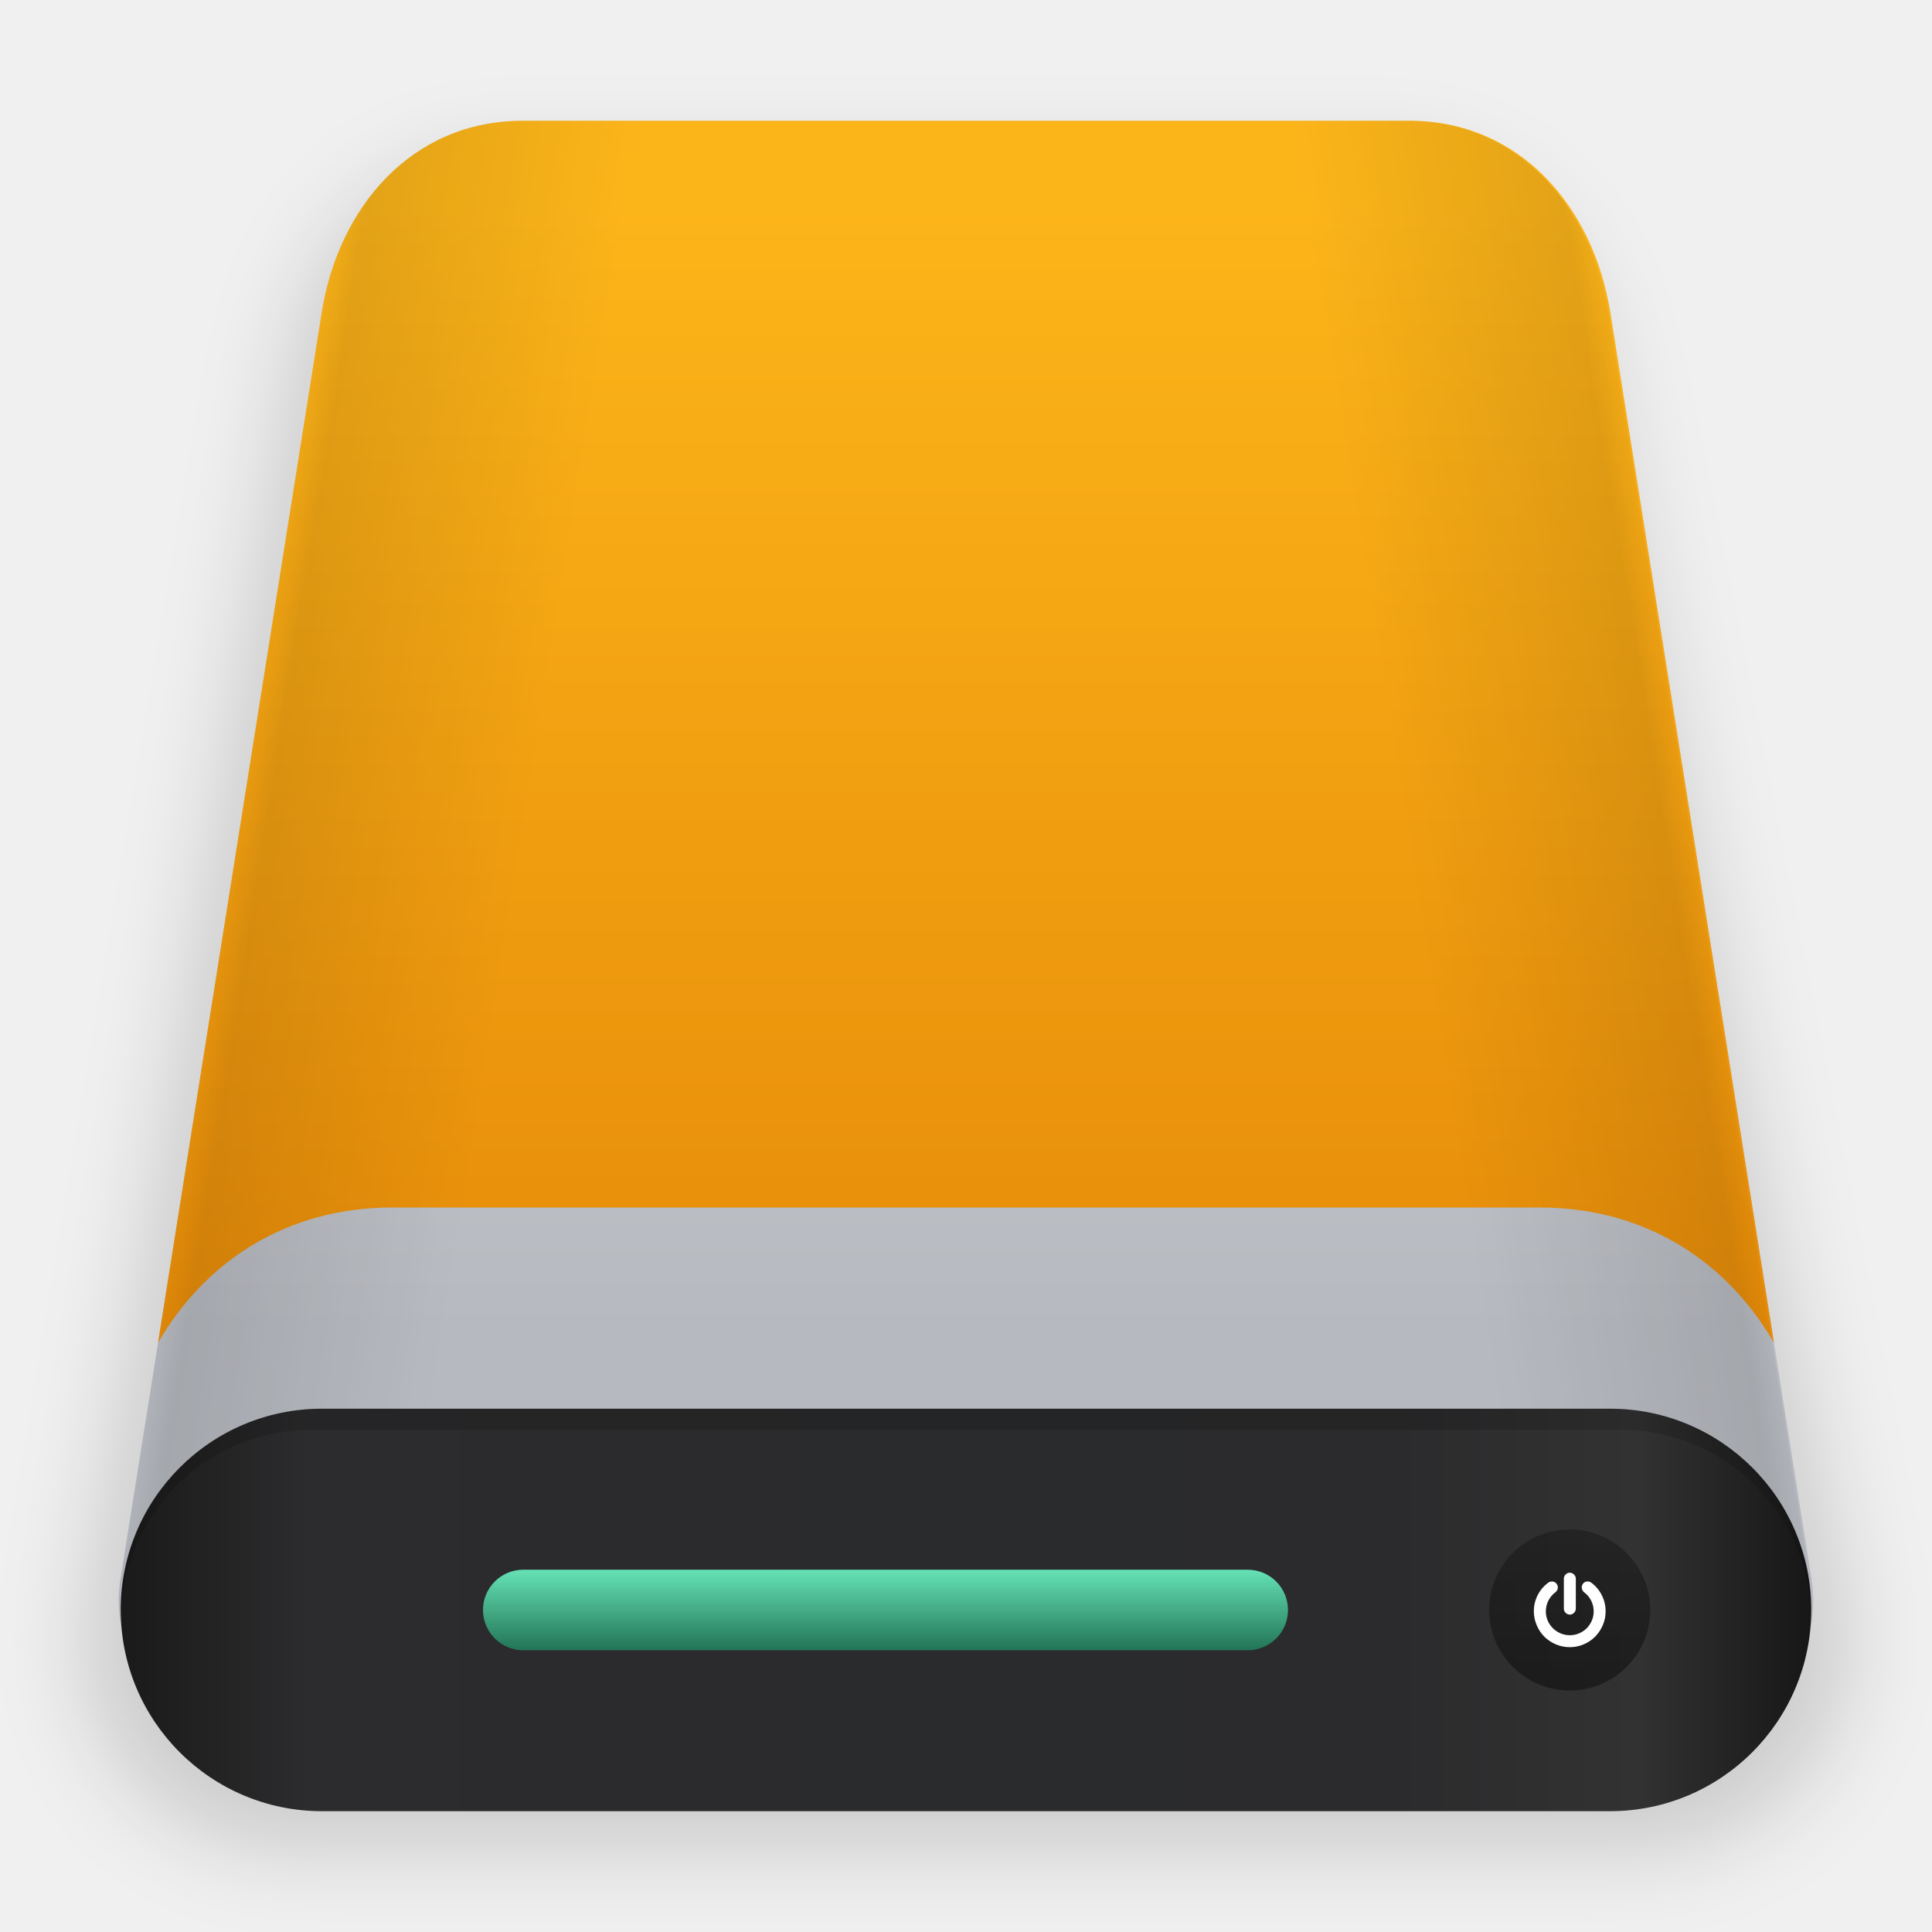
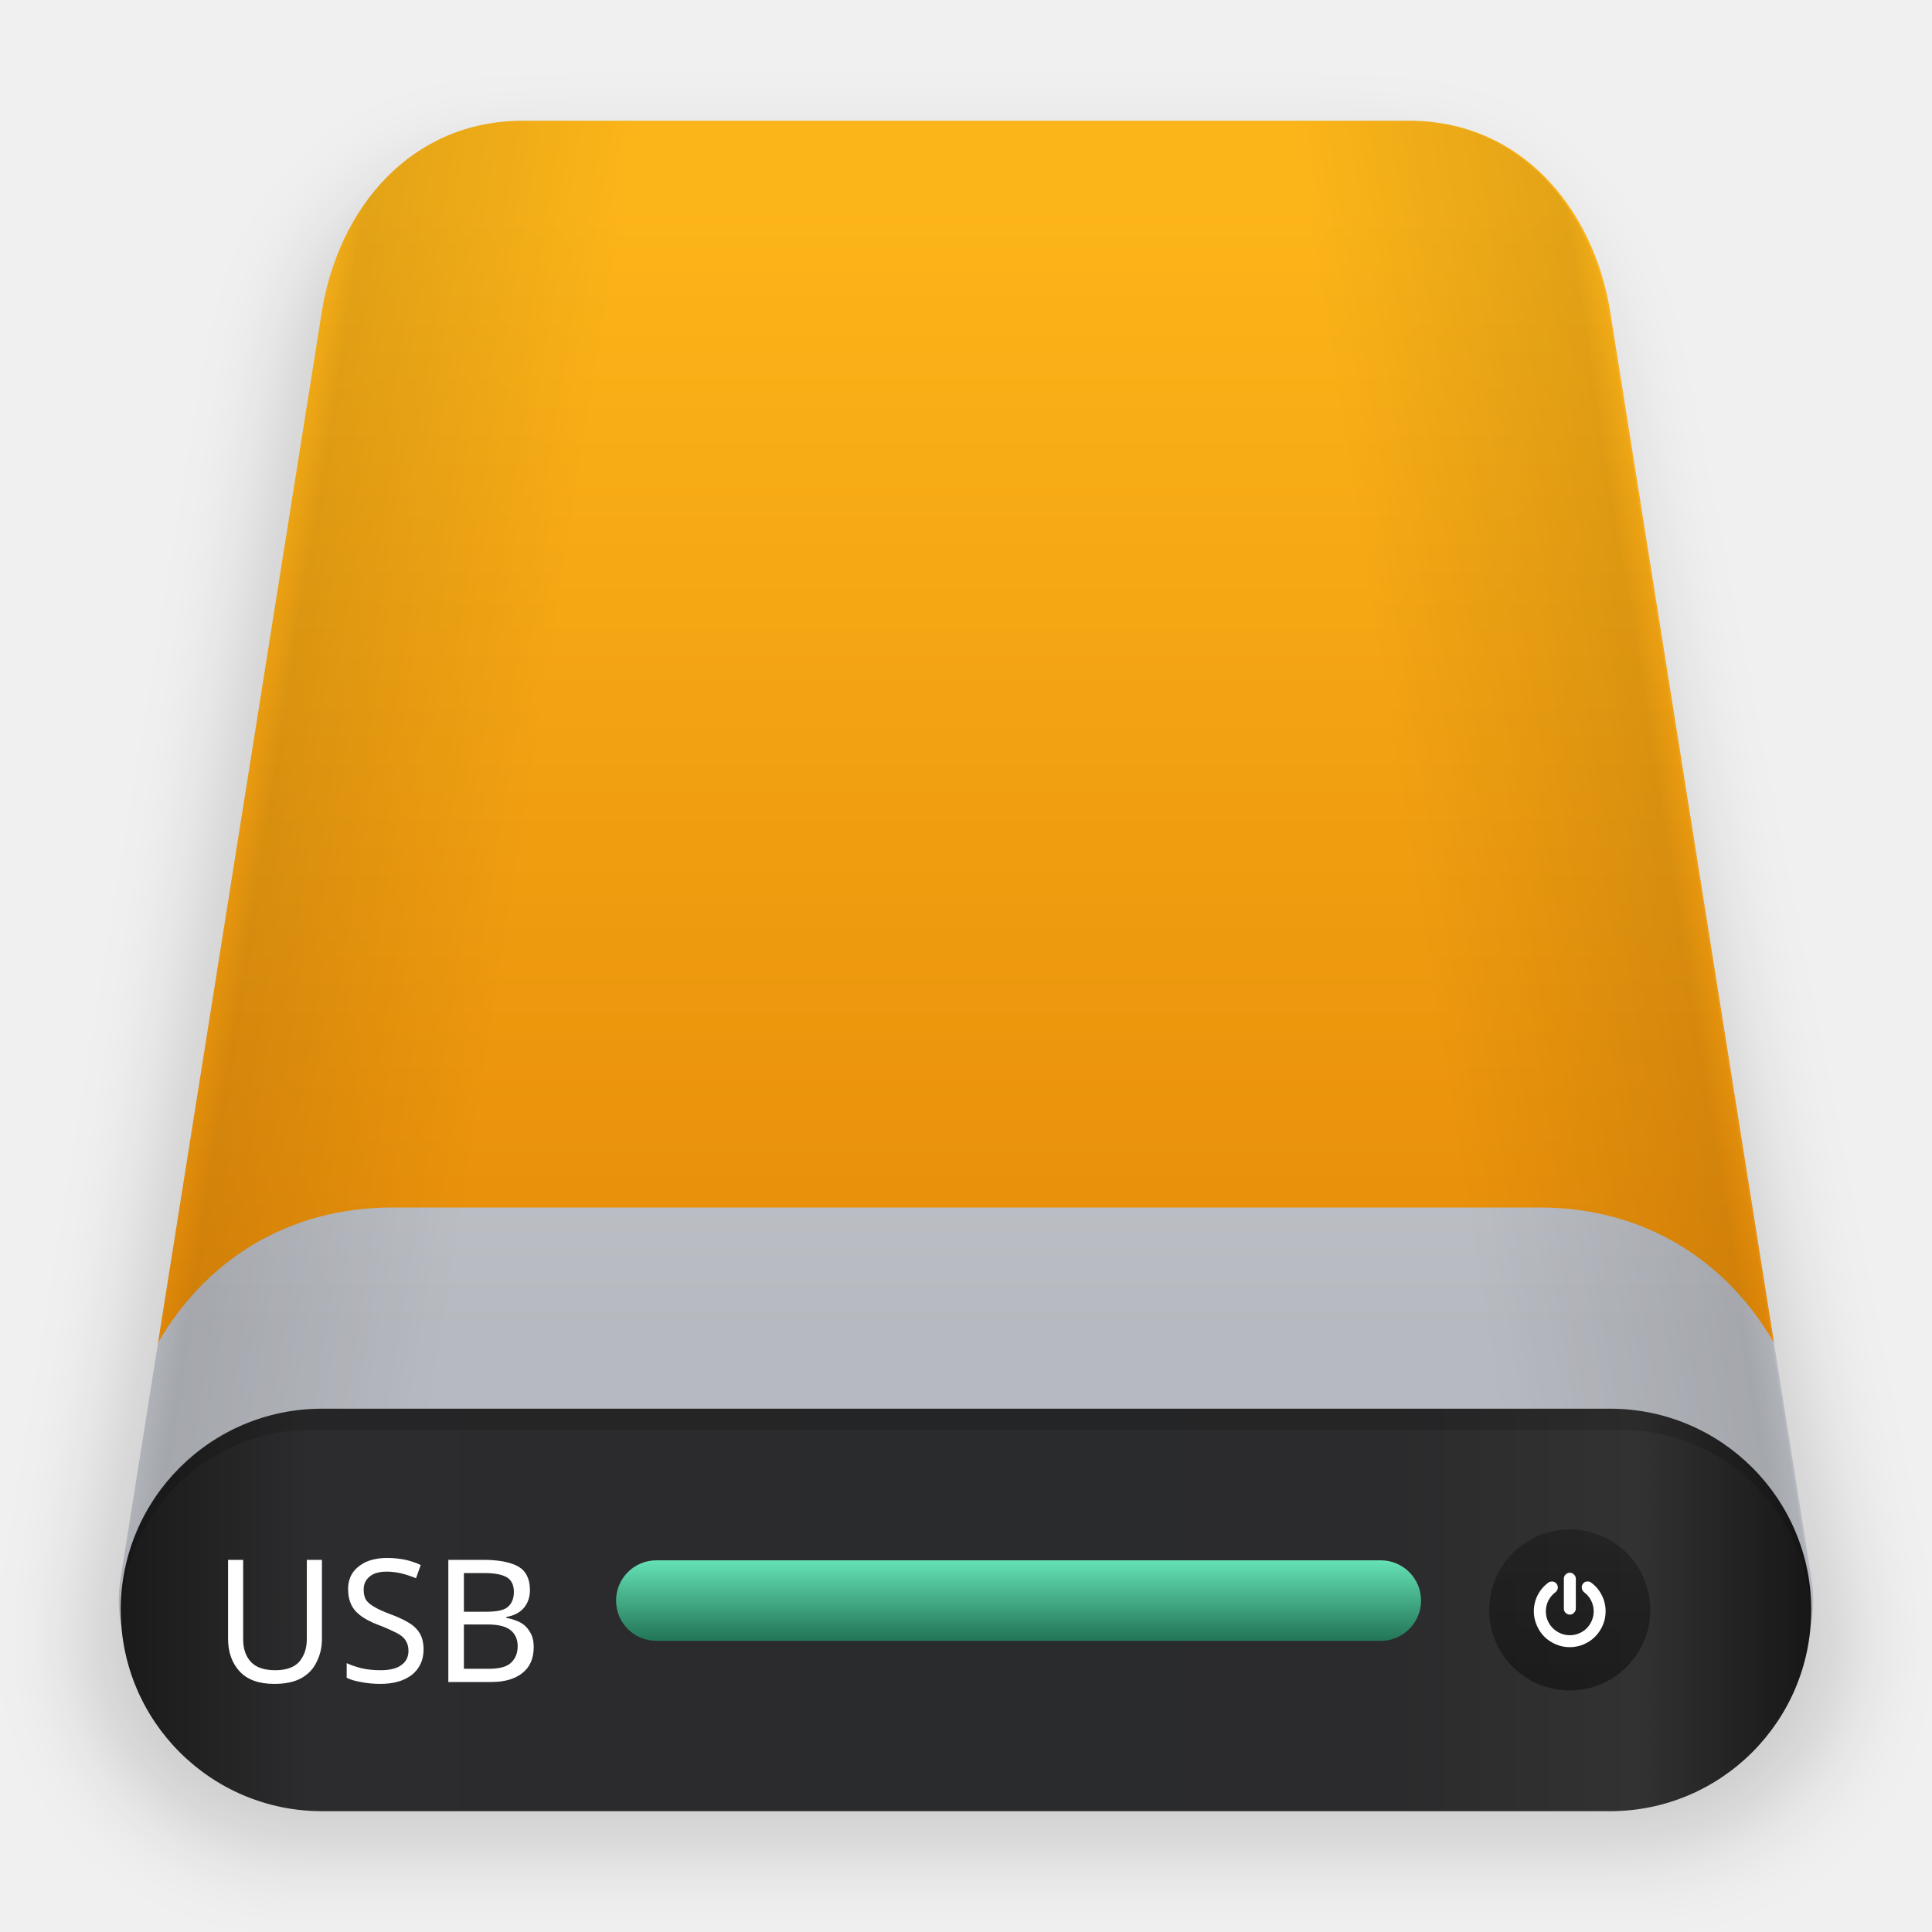
- <svg xmlns="http://www.w3.org/2000/svg" xmlns:xlink="http://www.w3.org/1999/xlink" width="64" height="64" version="1.1" viewBox="0 0 64 64">
-   <defs>
+ <svg xmlns="http://www.w3.org/2000/svg" xmlns:xlink="http://www.w3.org/1999/xlink" width="64" height="64" version="1.1" viewBox="0 0 64 64" id="svg73">
+   <defs id="defs49">
    <linearGradient id="linearGradient1034">
-       <stop stop-opacity="0" offset="0" />
-       <stop offset=".141" />
-       <stop stop-opacity="0" offset="1" />
+       <stop stop-opacity="0" offset="0" id="stop2" />
+       <stop offset=".141" id="stop4" />
+       <stop stop-opacity="0" offset="1" id="stop6" />
    </linearGradient>
-     <filter id="filter943" x="-.059" y="-.061" width="1.117" height="1.123" color-interpolation-filters="sRGB">
-       <feGaussianBlur stdDeviation="1.075" />
+     <filter id="filter943" x="-0.059" y="-0.061" width="1.117" height="1.123" color-interpolation-filters="sRGB">
+       <feGaussianBlur stdDeviation="1.075" id="feGaussianBlur9" />
    </filter>
    <linearGradient id="linearGradient893-7" x1="3" x2="45" y1="42" y2="42" gradientTransform="matrix(1.3333 0 0 1.3333 7.9783e-7 -2.6668)" gradientUnits="userSpaceOnUse">
-       <stop stop-color="#1a1a1a" offset="0" />
-       <stop stop-color="#2c2c2e" offset=".111" />
-       <stop stop-color="#2b2b2d" offset=".29" />
-       <stop stop-color="#2a2b2d" offset=".512" />
-       <stop stop-color="#2b2b2d" offset=".752" />
-       <stop stop-color="#323232" offset=".897" />
-       <stop stop-color="#171717" offset="1" />
+       <stop stop-color="#1a1a1a" offset="0" id="stop12" />
+       <stop stop-color="#2c2c2e" offset=".111" id="stop14" />
+       <stop stop-color="#2b2b2d" offset=".29" id="stop16" />
+       <stop stop-color="#2a2b2d" offset=".512" id="stop18" />
+       <stop stop-color="#2b2b2d" offset=".752" id="stop20" />
+       <stop stop-color="#323232" offset=".897" id="stop22" />
+       <stop stop-color="#171717" offset="1" id="stop24" />
    </linearGradient>
-     <linearGradient id="c-3" x1="450.06" x2="450.06" y1="544.2" y2="543.43" gradientTransform="matrix(1.1756 0 0 3.4682 -499.76 -1832.8)" gradientUnits="userSpaceOnUse">
-       <stop stop-color="#24785a" offset="0" />
-       <stop stop-color="#67e5b8" offset="1" />
+     <linearGradient id="c-3" x1="450.06" x2="450.06" y1="544.2" y2="543.43" gradientTransform="matrix(1.1756,0,0,3.4682,-495.3523,-1833.111)" gradientUnits="userSpaceOnUse">
+       <stop stop-color="#24785a" offset="0" id="stop27" />
+       <stop stop-color="#67e5b8" offset="1" id="stop29" />
    </linearGradient>
    <linearGradient id="b-2" x1="467.17" x2="467.17" y1="546.85" y2="544.72" gradientTransform="matrix(2.5125 0 0 2.5125 -1121.6 -1318.3)" gradientUnits="userSpaceOnUse">
-       <stop stop-color="#040404" offset="0" />
-       <stop stop-color="#121212" stop-opacity=".908" offset="1" />
+       <stop stop-color="#040404" offset="0" id="stop32" />
+       <stop stop-color="#121212" stop-opacity=".908" offset="1" id="stop34" />
    </linearGradient>
    <linearGradient id="linearGradient975" x1="26" x2="26" y1="35" y2="7" gradientTransform="matrix(1.3333 0 0 1.3333 -.010911 -2.6668)" gradientUnits="userSpaceOnUse">
-       <stop stop-color="#e78c09" offset="0" />
-       <stop stop-color="#fcb519" offset="1" />
+       <stop stop-color="#e78c09" offset="0" id="stop37" />
+       <stop stop-color="#fcb519" offset="1" id="stop39" />
    </linearGradient>
    <linearGradient id="linearGradient1006" x1="26" x2="26" y1="35" y2="7" gradientTransform="matrix(-1.3333 0 0 1.3333 64.011 -2.6668)" gradientUnits="userSpaceOnUse">
-       <stop stop-color="#b6b9bf" offset="0" />
-       <stop stop-color="#dddfe2" offset="1" />
+       <stop stop-color="#b6b9bf" offset="0" id="stop42" />
+       <stop stop-color="#dddfe2" offset="1" id="stop44" />
    </linearGradient>
    <linearGradient id="linearGradient1036" x1="7" x2="16.79" y1="30" y2="31.567" gradientUnits="userSpaceOnUse" xlink:href="#linearGradient1034" />
    <linearGradient id="linearGradient1042" x1="7" x2="16.79" y1="30" y2="31.567" gradientTransform="matrix(-1 0 0 1 63.939 0)" gradientUnits="userSpaceOnUse" xlink:href="#linearGradient1034" />
  </defs>
-   <path transform="matrix(1.3333 0 0 1.3333 7.9783e-7 -21.333)" d="m12.507 20c-2.894 0-4.79 2.156-5.224 4.768l-5.222 31.465c-0.065 0.389-0.051 0.766 0.016 1.129 0.193 2.599 2.439 4.639 5.205 4.639h33.432c2.661 0 4.84-1.887 5.175-4.344 0.122-0.451 0.147-0.929 0.049-1.424l-6.269-31.465c-0.518-2.599-2.33-4.768-5.224-4.768z" filter="url(#filter943)" opacity=".15" />
-   <path d="m17.322 4c-3.693 0-6.113 2.874-6.666 6.356l-6.664 41.953c-0.553 3.482 2.973 6.356 6.666 6.356h21.342 21.342c3.693 0 7.219-2.874 6.666-6.356l-6.664-41.953c-0.553-3.482-2.973-6.356-6.666-6.356h-14.678-14.678z" fill="url(#linearGradient1006)" stroke-width="1.333" />
-   <rect x="4" y="46.665" width="55.999" height="13.333" ry="6.667" fill="url(#linearGradient893-7)" stroke-width="1.333" />
-   <rect x="16" y="51.999" width="26.666" height="2.667" ry="1.333" fill="url(#c-3)" stroke-width="2.673" />
-   <circle cx="51.999" cy="53.332" r="2.667" fill="url(#b-2)" opacity=".452" stroke-width="2.365" />
-   <g stroke-width="1.333">
-     <path d="m52.003 52.098c-0.054 0-0.101 0.02-0.141 0.06-0.039 0.038-0.057 0.084-0.057 0.138v0.992c0 0.053 0.018 0.1 0.057 0.138 0.039 0.038 0.087 0.06 0.141 0.06 0.054 0 0.099-0.02 0.138-0.06 0.039-0.038 0.06-0.085 0.06-0.138v-0.992c0-0.054-0.021-0.098-0.06-0.138-0.039-0.038-0.084-0.06-0.138-0.06zm-0.57 0.292c-0.054 0-0.101 6.63e-4 -0.146 0.039-0.151 0.112-0.269 0.251-0.352 0.417-0.083 0.166-0.125 0.344-0.125 0.531 0 0.161 0.033 0.314 0.096 0.461 0.063 0.147 0.146 0.274 0.253 0.38 0.106 0.106 0.234 0.19 0.38 0.253 0.146 0.062 0.3 0.094 0.461 0.094s0.314-0.031 0.461-0.094c0.146-0.062 0.271-0.146 0.378-0.253 0.106-0.106 0.192-0.234 0.255-0.38 0.063-0.147 0.094-0.3 0.094-0.461 0-0.188-0.042-0.365-0.125-0.531-0.083-0.166-0.198-0.304-0.349-0.417-0.043-0.034-0.094-0.047-0.148-0.039-0.055 0-0.098 0.032-0.13 0.076-0.033 0.043-0.044 0.093-0.036 0.146 0.008 0.054 0.032 0.099 0.076 0.133 0.101 0.077 0.179 0.168 0.234 0.279 0.055 0.11 0.083 0.229 0.083 0.354 0 0.107-0.021 0.21-0.062 0.307-0.042 0.098-0.098 0.181-0.169 0.253-0.071 0.07-0.155 0.128-0.253 0.169-0.097 0.042-0.2 0.062-0.307 0.062-0.107 0-0.21-0.021-0.307-0.062-0.097-0.042-0.181-0.097-0.253-0.169-0.071-0.07-0.13-0.155-0.172-0.253-0.042-0.098-0.062-0.2-0.062-0.307 0-0.125 0.028-0.244 0.083-0.354 0.055-0.11 0.133-0.202 0.234-0.279 0.043-0.034 0.07-0.078 0.078-0.133 0.008-0.054-0.006-0.103-0.039-0.146-0.032-0.045-0.076-0.069-0.13-0.076z" fill="#fff" />
-     <path d="m10.666 46.665c-3.693 0-6.667 2.973-6.667 6.667 0 0.078 0.008 0.154 0.01 0.232 0.062-3.446 2.848-6.203 6.31-6.203h43.359c3.461 0 6.247 2.757 6.31 6.203 0.003-0.078 0.01-0.153 0.01-0.232 0-3.693-2.973-6.667-6.667-6.667h-42.666z" opacity=".15" />
-     <path d="m17.322 4c-3.693 0-6.113 2.874-6.666 6.356l-5.42 34.125c1.521-2.64 4.202-4.481 7.764-4.481h19 19c3.562 0 6.242 1.84 7.764 4.481l-5.42-34.125c-0.553-3.482-2.973-6.356-6.666-6.356h-14.678-14.678z" fill="url(#linearGradient975)" />
-     <path d="m17.322 4c-3.693 0-6.113 2.874-6.666 6.356l-6.664 41.953c-0.087 0.547-0.062 1.076 0.037 1.584-0.015-0.185-0.029-0.371-0.029-0.561 0-3.693 2.973-6.666 6.666-6.666h21.334v-42.666h-14.678z" fill="url(#linearGradient1036)" opacity=".1" />
-     <path d="m46.617 4c3.693 0 6.113 2.874 6.666 6.356l6.664 41.953c0.087 0.547 0.062 1.076-0.037 1.584 0.015-0.185 0.029-0.371 0.029-0.561 0-3.693-2.973-6.666-6.666-6.666h-21.334v-42.666z" fill="url(#linearGradient1042)" opacity=".1" />
+   <path transform="matrix(1.3333 0 0 1.3333 7.9783e-7 -21.333)" d="m12.507 20c-2.894 0-4.79 2.156-5.224 4.768l-5.222 31.465c-0.065 0.389-0.051 0.766 0.016 1.129 0.193 2.599 2.439 4.639 5.205 4.639h33.432c2.661 0 4.84-1.887 5.175-4.344 0.122-0.451 0.147-0.929 0.049-1.424l-6.269-31.465c-0.518-2.599-2.33-4.768-5.224-4.768z" filter="url(#filter943)" opacity=".15" id="path51" />
+   <path d="m17.322 4c-3.693 0-6.113 2.874-6.666 6.356l-6.664 41.953c-0.553 3.482 2.973 6.356 6.666 6.356h21.342 21.342c3.693 0 7.219-2.874 6.666-6.356l-6.664-41.953c-0.553-3.482-2.973-6.356-6.666-6.356h-14.678-14.678z" fill="url(#linearGradient1006)" stroke-width="1.333" id="path53" />
+   <rect x="4" y="46.665" width="55.999" height="13.333" ry="6.667" fill="url(#linearGradient893-7)" stroke-width="1.333" id="rect55" />
+   <rect x="20.408" y="51.688" width="26.666" height="2.667" ry="1.333" fill="url(#c-3)" stroke-width="2.673" id="rect57" style="fill:url(#c-3)" />
+   <circle cx="51.999" cy="53.332" r="2.667" fill="url(#b-2)" opacity=".452" stroke-width="2.365" id="circle59" />
+   <g stroke-width="1.333" id="g71">
+     <path d="m52.003 52.098c-0.054 0-0.101 0.02-0.141 0.06-0.039 0.038-0.057 0.084-0.057 0.138v0.992c0 0.053 0.018 0.1 0.057 0.138 0.039 0.038 0.087 0.06 0.141 0.06 0.054 0 0.099-0.02 0.138-0.06 0.039-0.038 0.06-0.085 0.06-0.138v-0.992c0-0.054-0.021-0.098-0.06-0.138-0.039-0.038-0.084-0.06-0.138-0.06zm-0.57 0.292c-0.054 0-0.101 6.63e-4 -0.146 0.039-0.151 0.112-0.269 0.251-0.352 0.417-0.083 0.166-0.125 0.344-0.125 0.531 0 0.161 0.033 0.314 0.096 0.461 0.063 0.147 0.146 0.274 0.253 0.38 0.106 0.106 0.234 0.19 0.38 0.253 0.146 0.062 0.3 0.094 0.461 0.094s0.314-0.031 0.461-0.094c0.146-0.062 0.271-0.146 0.378-0.253 0.106-0.106 0.192-0.234 0.255-0.38 0.063-0.147 0.094-0.3 0.094-0.461 0-0.188-0.042-0.365-0.125-0.531-0.083-0.166-0.198-0.304-0.349-0.417-0.043-0.034-0.094-0.047-0.148-0.039-0.055 0-0.098 0.032-0.13 0.076-0.033 0.043-0.044 0.093-0.036 0.146 0.008 0.054 0.032 0.099 0.076 0.133 0.101 0.077 0.179 0.168 0.234 0.279 0.055 0.11 0.083 0.229 0.083 0.354 0 0.107-0.021 0.21-0.062 0.307-0.042 0.098-0.098 0.181-0.169 0.253-0.071 0.07-0.155 0.128-0.253 0.169-0.097 0.042-0.2 0.062-0.307 0.062-0.107 0-0.21-0.021-0.307-0.062-0.097-0.042-0.181-0.097-0.253-0.169-0.071-0.07-0.13-0.155-0.172-0.253-0.042-0.098-0.062-0.2-0.062-0.307 0-0.125 0.028-0.244 0.083-0.354 0.055-0.11 0.133-0.202 0.234-0.279 0.043-0.034 0.07-0.078 0.078-0.133 0.008-0.054-0.006-0.103-0.039-0.146-0.032-0.045-0.076-0.069-0.13-0.076z" fill="#fff" id="path61" />
+     <path d="m10.666 46.665c-3.693 0-6.667 2.973-6.667 6.667 0 0.078 0.008 0.154 0.01 0.232 0.062-3.446 2.848-6.203 6.31-6.203h43.359c3.461 0 6.247 2.757 6.31 6.203 0.003-0.078 0.01-0.153 0.01-0.232 0-3.693-2.973-6.667-6.667-6.667h-42.666z" opacity=".15" id="path63" />
+     <path d="m17.322 4c-3.693 0-6.113 2.874-6.666 6.356l-5.42 34.125c1.521-2.64 4.202-4.481 7.764-4.481h19 19c3.562 0 6.242 1.84 7.764 4.481l-5.42-34.125c-0.553-3.482-2.973-6.356-6.666-6.356h-14.678-14.678z" fill="url(#linearGradient975)" id="path65" />
+     <path d="m17.322 4c-3.693 0-6.113 2.874-6.666 6.356l-6.664 41.953c-0.087 0.547-0.062 1.076 0.037 1.584-0.015-0.185-0.029-0.371-0.029-0.561 0-3.693 2.973-6.666 6.666-6.666h21.334v-42.666h-14.678z" fill="url(#linearGradient1036)" opacity=".1" id="path67" />
+     <path d="m46.617 4c3.693 0 6.113 2.874 6.666 6.356l6.664 41.953c0.087 0.547 0.062 1.076-0.037 1.584 0.015-0.185 0.029-0.371 0.029-0.561 0-3.693-2.973-6.666-6.666-6.666h-21.334v-42.666z" fill="url(#linearGradient1042)" opacity=".1" id="path69" />
  </g>
+   <text xml:space="preserve" style="font-style:normal;font-weight:normal;font-size:5.676px;line-height:1.25;font-family:sans-serif;fill:#ffffff;fill-opacity:1;stroke:none;stroke-width:0.142" x="7.039" y="55.718" id="text4282">
+     <tspan id="tspan4280" x="7.039" y="55.718" style="stroke-width:0.142;fill:#ffffff;fill-opacity:1">USB</tspan>
+   </text>
</svg>
